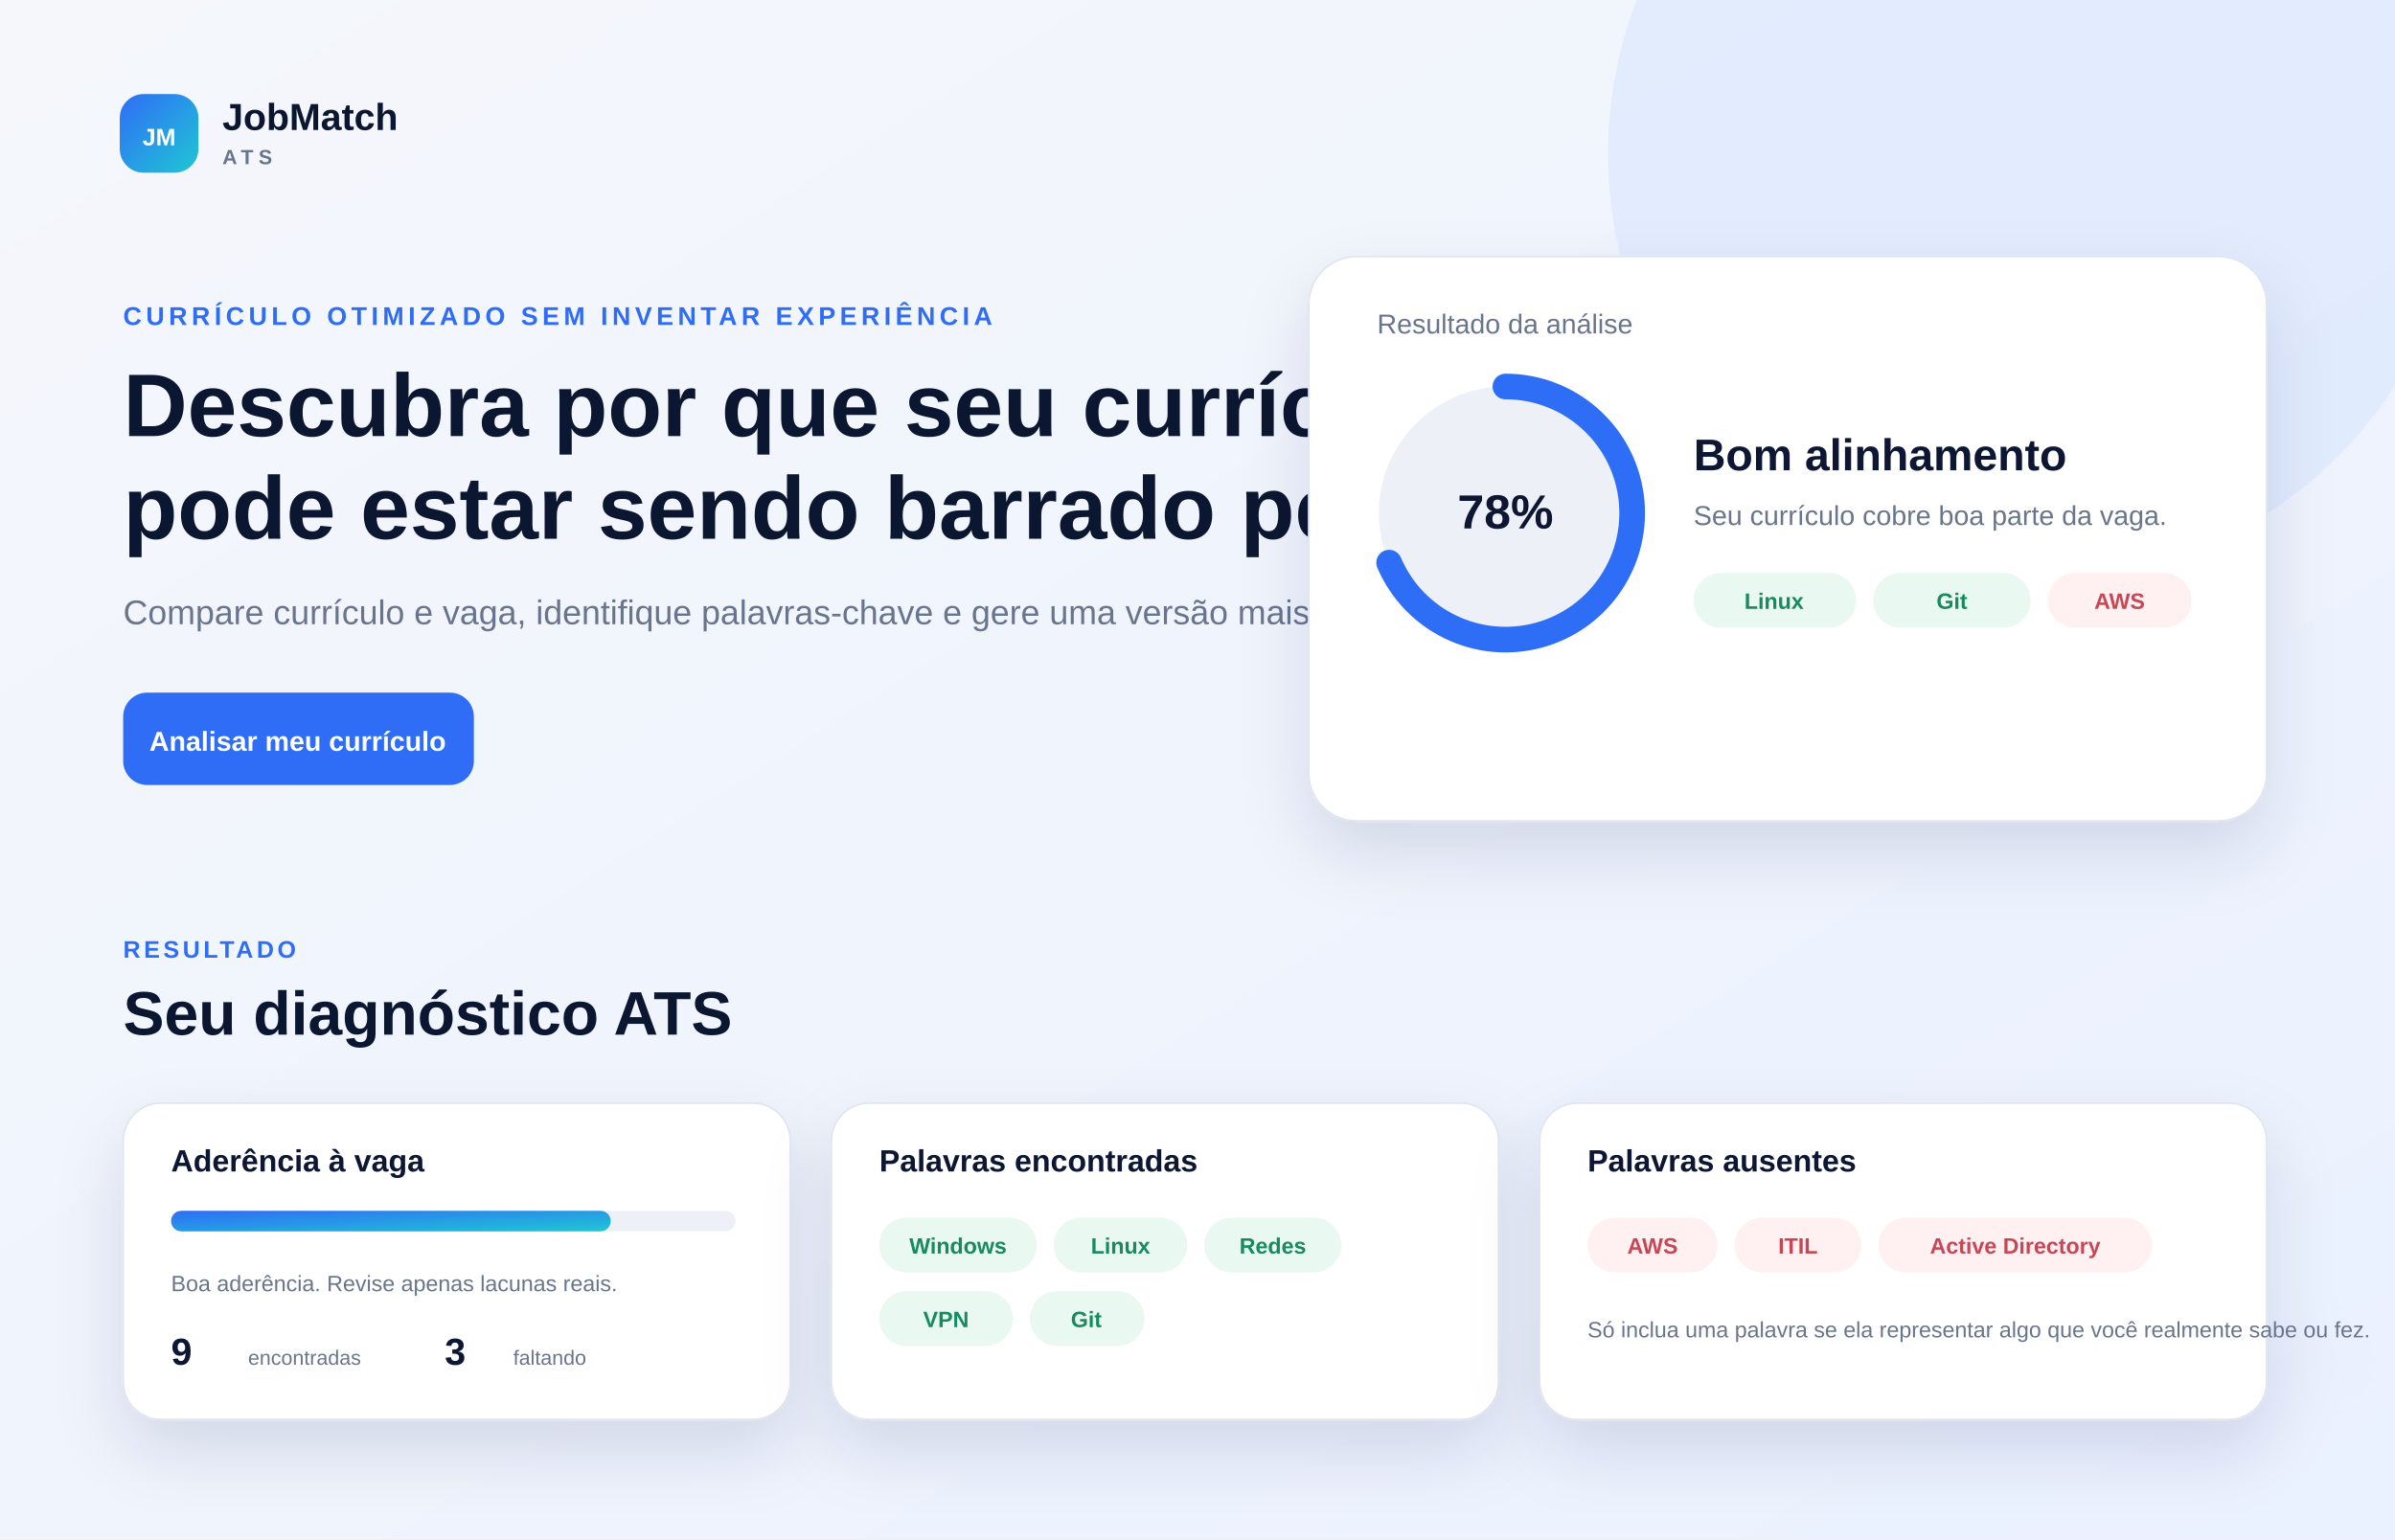
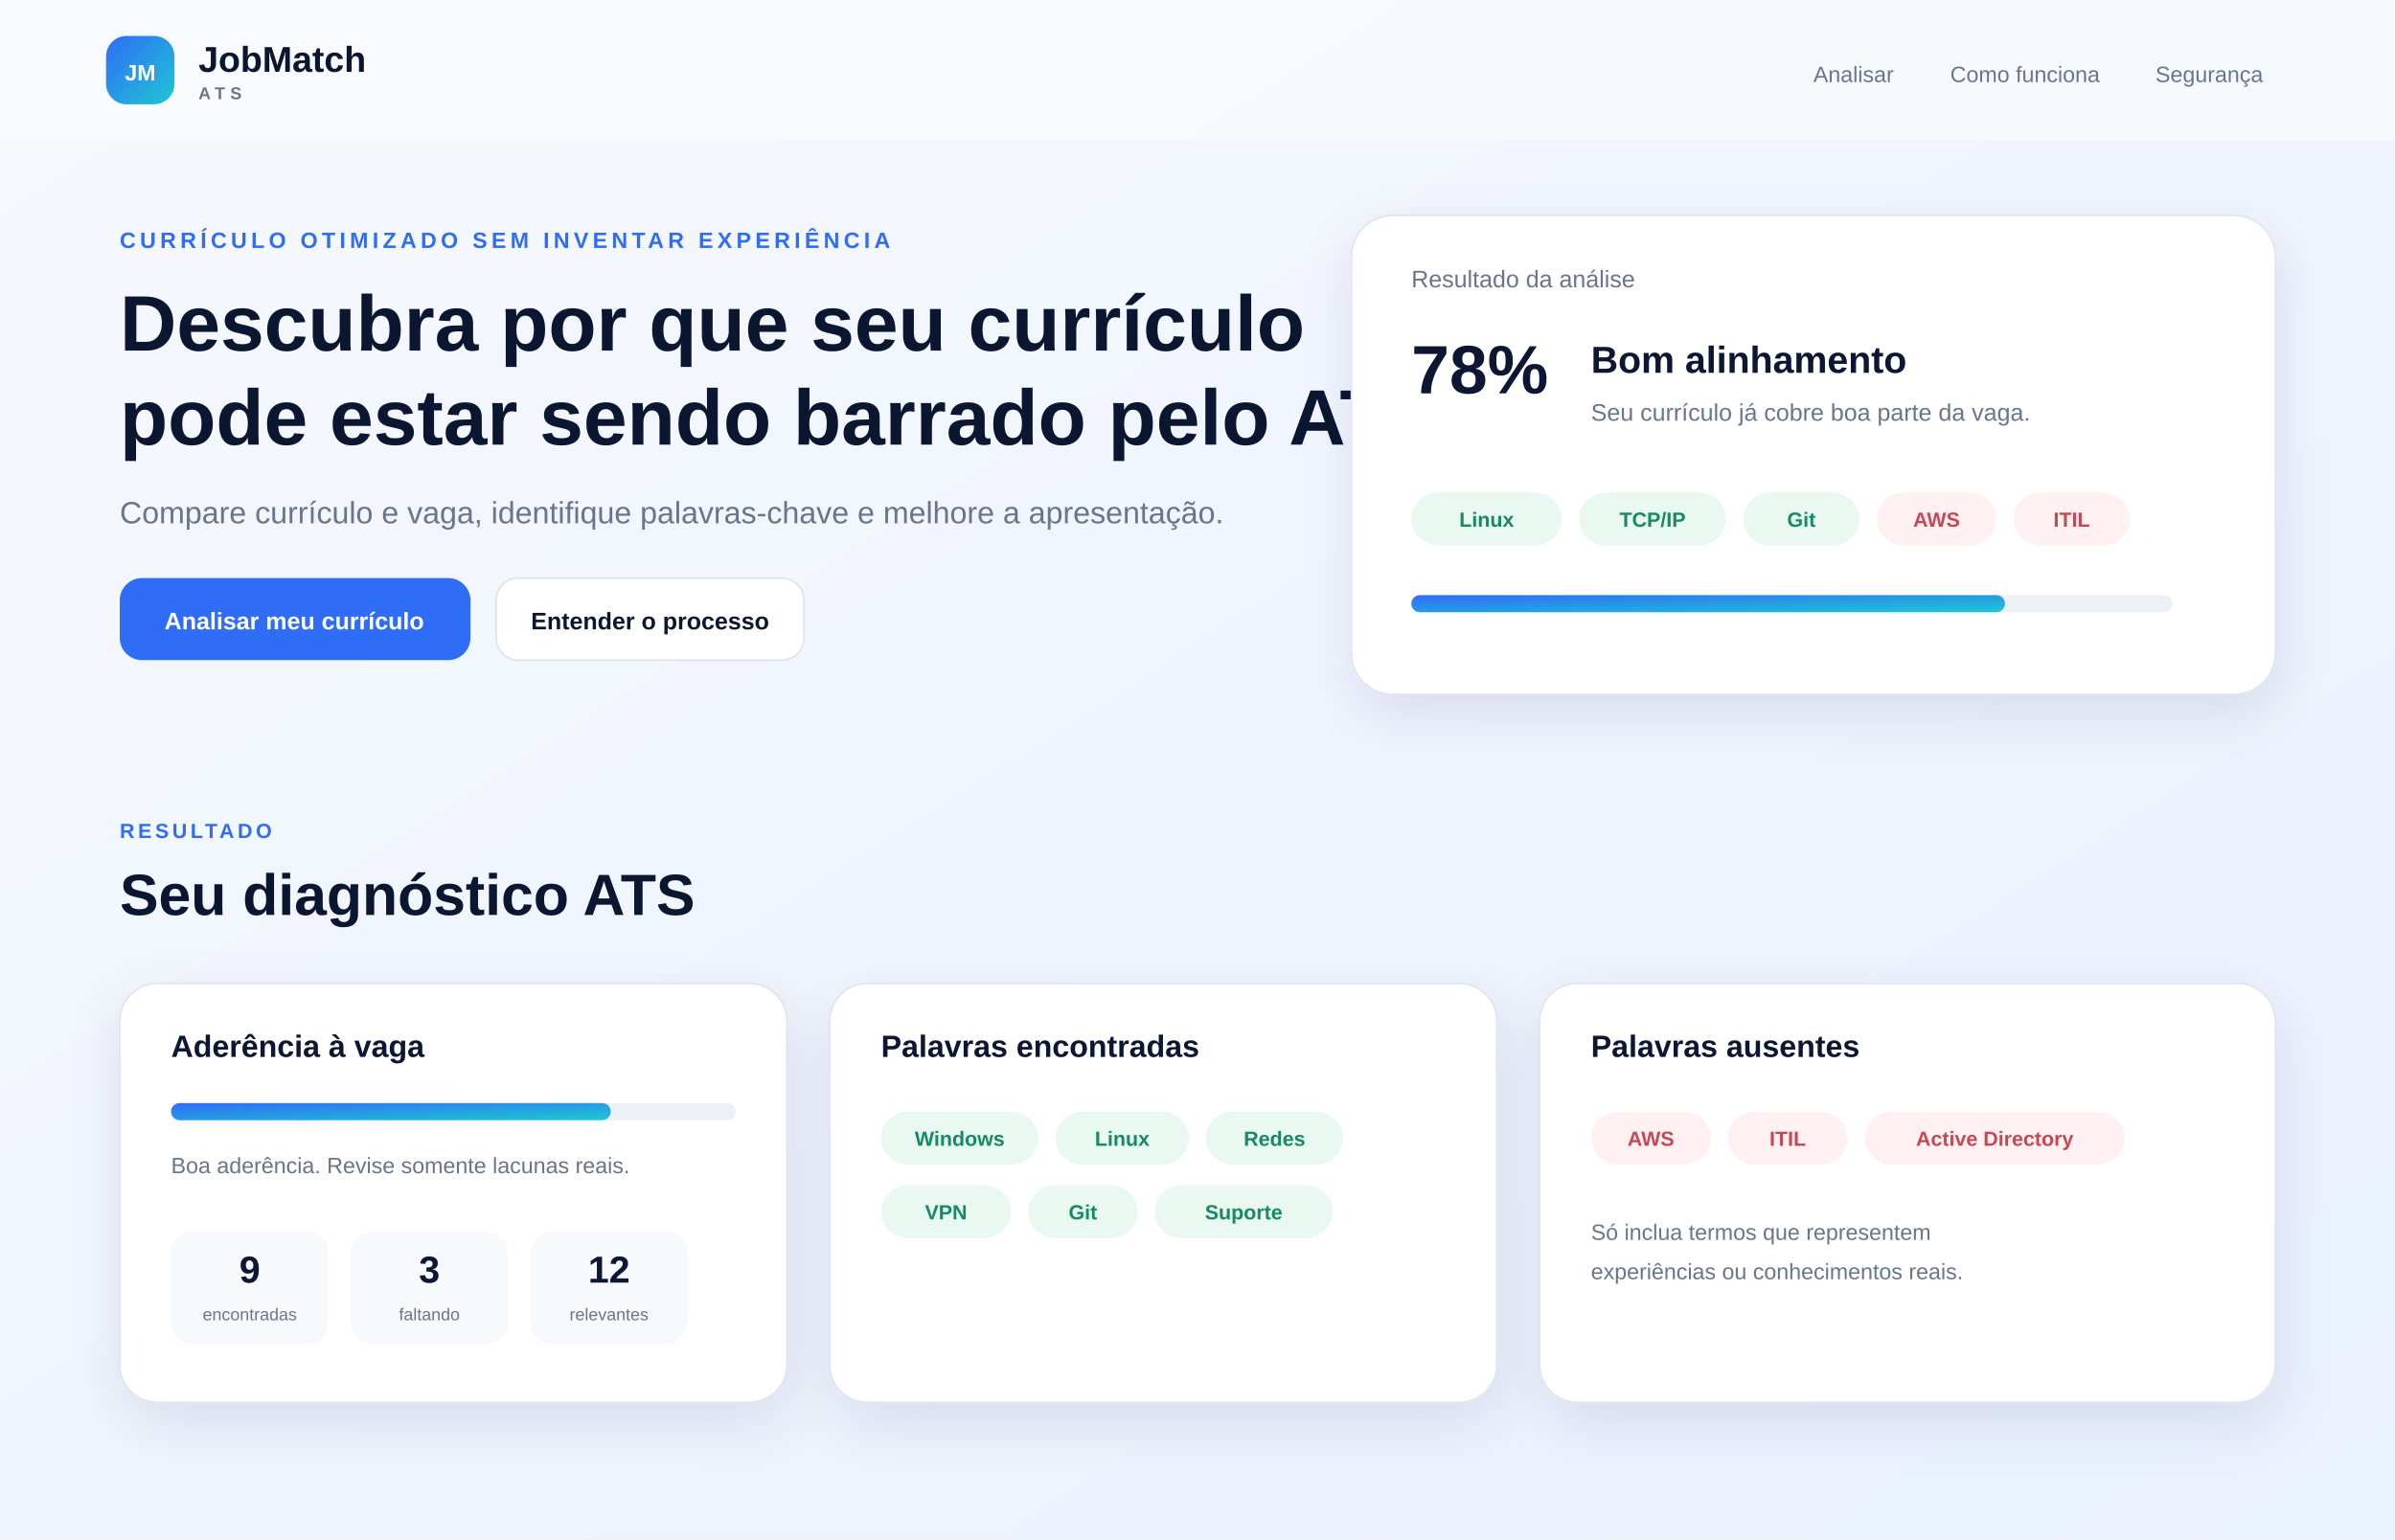
<svg xmlns="http://www.w3.org/2000/svg" width="1400" height="900" viewBox="0 0 1400 900">
  <defs>
    <linearGradient id="bg" x1="0" y1="0" x2="1" y2="1">
-       <stop offset="0" stop-color="#F5F7FB" />
+       <stop stop-color="#F6F8FC" />
      <stop offset="1" stop-color="#EAF1FF" />
    </linearGradient>
    <linearGradient id="brand" x1="0" y1="0" x2="1" y2="1">
-       <stop offset="0" stop-color="#2F6DF6" />
+       <stop stop-color="#2F6DF6" />
      <stop offset="1" stop-color="#1FC7D4" />
    </linearGradient>
-     <filter id="shadow" x="-30%" y="-30%" width="160%" height="160%">
-       <feDropShadow dx="0" dy="18" stdDeviation="20" flood-color="#14264A" flood-opacity=".12" />
+     <filter id="s" x="-20%" y="-20%" width="140%" height="140%">
+       <feDropShadow dy="12" stdDeviation="16" flood-color="#13254A" flood-opacity=".10" />
    </filter>
  </defs>
  <rect width="1400" height="900" fill="url(#bg)" />
-   <circle cx="1190" cy="90" r="250" fill="#CFE1FF" opacity=".42" />
-   <rect x="70" y="55" width="46" height="46" rx="14" fill="url(#brand)" />
-   <text x="93" y="85" text-anchor="middle" font-family="Arial,sans-serif" font-size="14" font-weight="700" fill="#fff">JM</text>
-   <text x="130" y="76" font-family="Arial,sans-serif" font-size="22" font-weight="700" fill="#0B1630">JobMatch</text>
-   <text x="130" y="96" font-family="Arial,sans-serif" font-size="12" font-weight="700" letter-spacing="3" fill="#69758D">ATS</text>
-   <text x="72" y="190" font-family="Arial,sans-serif" font-size="15" font-weight="700" letter-spacing="2.5" fill="#2F6DF6">CURRÍCULO OTIMIZADO SEM INVENTAR EXPERIÊNCIA</text>
-   <text x="72" y="255" font-family="Arial,sans-serif" font-size="52" font-weight="800" fill="#0B1630">Descubra por que seu currículo</text>
-   <text x="72" y="315" font-family="Arial,sans-serif" font-size="52" font-weight="800" fill="#0B1630">pode estar sendo barrado pelo ATS.</text>
-   <text x="72" y="365" font-family="Arial,sans-serif" font-size="20" fill="#69758D">Compare currículo e vaga, identifique palavras-chave e gere uma versão mais clara.</text>
-   <rect x="72" y="405" width="205" height="54" rx="14" fill="#2F6DF6" />
-   <text x="174" y="439" text-anchor="middle" font-family="Arial,sans-serif" font-size="16" font-weight="700" fill="#fff">Analisar meu currículo</text>
-   <g filter="url(#shadow)">
-     <rect x="765" y="150" width="560" height="330" rx="28" fill="#fff" stroke="#DFE5EF" />
-     <text x="805" y="195" font-family="Arial,sans-serif" font-size="16" fill="#69758D">Resultado da análise</text>
-     <circle cx="880" cy="300" r="74" fill="#EDF1F7" />
-     <path d="M880 226 A74 74 0 1 1 812 329" fill="none" stroke="#2F6DF6" stroke-width="15" stroke-linecap="round" />
-     <text x="880" y="309" text-anchor="middle" font-family="Arial,sans-serif" font-size="28" font-weight="800" fill="#0B1630">78%</text>
-     <text x="990" y="275" font-family="Arial,sans-serif" font-size="26" font-weight="700" fill="#0B1630">Bom alinhamento</text>
-     <text x="990" y="307" font-family="Arial,sans-serif" font-size="16" fill="#69758D">Seu currículo cobre boa parte da vaga.</text>
-     <rect x="990" y="335" width="95" height="32" rx="16" fill="#E9F8F1" />
-     <text x="1037" y="356" text-anchor="middle" font-family="Arial,sans-serif" font-size="13" font-weight="700" fill="#138A63">Linux</text>
-     <rect x="1095" y="335" width="92" height="32" rx="16" fill="#E9F8F1" />
-     <text x="1141" y="356" text-anchor="middle" font-family="Arial,sans-serif" font-size="13" font-weight="700" fill="#138A63">Git</text>
-     <rect x="1197" y="335" width="84" height="32" rx="16" fill="#FFF0F2" />
-     <text x="1239" y="356" text-anchor="middle" font-family="Arial,sans-serif" font-size="13" font-weight="700" fill="#C74755">AWS</text>
+   <rect x="0" y="0" width="1400" height="82" fill="#F8FAFD" opacity=".96" />
+   <rect x="62" y="21" width="40" height="40" rx="12" fill="url(#brand)" />
+   <text x="82" y="47" text-anchor="middle" font-family="Arial,sans-serif" font-size="13" font-weight="700" fill="#fff">JM</text>
+   <text x="116" y="42" font-family="Arial,sans-serif" font-size="21" font-weight="700" fill="#0B1630">JobMatch</text>
+   <text x="116" y="58" font-family="Arial,sans-serif" font-size="10" font-weight="700" letter-spacing="3" fill="#69758D">ATS</text>
+   <text x="1060" y="48" font-family="Arial,sans-serif" font-size="13" fill="#69758D">Analisar</text>
+   <text x="1140" y="48" font-family="Arial,sans-serif" font-size="13" fill="#69758D">Como funciona</text>
+   <text x="1260" y="48" font-family="Arial,sans-serif" font-size="13" fill="#69758D">Segurança</text>
+   <text x="70" y="145" font-family="Arial,sans-serif" font-size="13" font-weight="700" letter-spacing="2.4" fill="#2F6DF6">CURRÍCULO OTIMIZADO SEM INVENTAR EXPERIÊNCIA</text>
+   <text x="70" y="205" font-family="Arial,sans-serif" font-size="46" font-weight="800" fill="#0B1630">Descubra por que seu currículo</text>
+   <text x="70" y="260" font-family="Arial,sans-serif" font-size="46" font-weight="800" fill="#0B1630">pode estar sendo barrado pelo ATS.</text>
+   <text x="70" y="306" font-family="Arial,sans-serif" font-size="18" fill="#69758D">Compare currículo e vaga, identifique palavras-chave e melhore a apresentação.</text>
+   <rect x="70" y="338" width="205" height="48" rx="13" fill="#2F6DF6" />
+   <text x="172" y="368" text-anchor="middle" font-family="Arial,sans-serif" font-size="14" font-weight="700" fill="#fff">Analisar meu currículo</text>
+   <rect x="290" y="338" width="180" height="48" rx="13" fill="#fff" stroke="#DDE4EF" />
+   <text x="380" y="368" text-anchor="middle" font-family="Arial,sans-serif" font-size="14" font-weight="700" fill="#0B1630">Entender o processo</text>
+   <g filter="url(#s)">
+     <rect x="790" y="126" width="540" height="280" rx="24" fill="#fff" stroke="#DFE5EF" />
+     <text x="825" y="168" font-family="Arial,sans-serif" font-size="14" fill="#69758D">Resultado da análise</text>
+     <text x="825" y="230" font-family="Arial,sans-serif" font-size="40" font-weight="800" fill="#0B1630">78%</text>
+     <text x="930" y="218" font-family="Arial,sans-serif" font-size="22" font-weight="700" fill="#0B1630">Bom alinhamento</text>
+     <text x="930" y="246" font-family="Arial,sans-serif" font-size="14" fill="#69758D">Seu currículo já cobre boa parte da vaga.</text>
+     <rect x="825" y="288" width="88" height="31" rx="16" fill="#E9F8F1" />
+     <text x="869" y="308" text-anchor="middle" font-family="Arial,sans-serif" font-size="12" font-weight="700" fill="#138A63">Linux</text>
+     <rect x="923" y="288" width="86" height="31" rx="16" fill="#E9F8F1" />
+     <text x="966" y="308" text-anchor="middle" font-family="Arial,sans-serif" font-size="12" font-weight="700" fill="#138A63">TCP/IP</text>
+     <rect x="1019" y="288" width="68" height="31" rx="16" fill="#E9F8F1" />
+     <text x="1053" y="308" text-anchor="middle" font-family="Arial,sans-serif" font-size="12" font-weight="700" fill="#138A63">Git</text>
+     <rect x="1097" y="288" width="70" height="31" rx="16" fill="#FFF0F2" />
+     <text x="1132" y="308" text-anchor="middle" font-family="Arial,sans-serif" font-size="12" font-weight="700" fill="#C74755">AWS</text>
+     <rect x="1177" y="288" width="68" height="31" rx="16" fill="#FFF0F2" />
+     <text x="1211" y="308" text-anchor="middle" font-family="Arial,sans-serif" font-size="12" font-weight="700" fill="#C74755">ITIL</text>
+     <rect x="825" y="348" width="445" height="10" rx="5" fill="#EDF1F7" />
+     <rect x="825" y="348" width="347" height="10" rx="5" fill="url(#brand)" />
  </g>
-   <text x="72" y="560" font-family="Arial,sans-serif" font-size="14" font-weight="700" letter-spacing="2" fill="#2F6DF6">RESULTADO</text>
-   <text x="72" y="605" font-family="Arial,sans-serif" font-size="36" font-weight="800" fill="#0B1630">Seu diagnóstico ATS</text>
-   <g filter="url(#shadow)">
-     <rect x="72" y="645" width="390" height="185" rx="22" fill="#fff" stroke="#DFE5EF" />
-     <text x="100" y="685" font-family="Arial,sans-serif" font-size="18" font-weight="700" fill="#0B1630">Aderência à vaga</text>
-     <rect x="100" y="708" width="330" height="12" rx="6" fill="#EDF1F7" />
-     <rect x="100" y="708" width="257" height="12" rx="6" fill="url(#brand)" />
-     <text x="100" y="755" font-family="Arial,sans-serif" font-size="13" fill="#69758D">Boa aderência. Revise apenas lacunas reais.</text>
-     <text x="100" y="798" font-family="Arial,sans-serif" font-size="22" font-weight="800" fill="#0B1630">9</text>
-     <text x="145" y="798" font-family="Arial,sans-serif" font-size="12" fill="#69758D">encontradas</text>
-     <text x="260" y="798" font-family="Arial,sans-serif" font-size="22" font-weight="800" fill="#0B1630">3</text>
-     <text x="300" y="798" font-family="Arial,sans-serif" font-size="12" fill="#69758D">faltando</text>
+   <text x="70" y="490" font-family="Arial,sans-serif" font-size="12" font-weight="700" letter-spacing="2" fill="#2F6DF6">RESULTADO</text>
+   <text x="70" y="535" font-family="Arial,sans-serif" font-size="34" font-weight="800" fill="#0B1630">Seu diagnóstico ATS</text>
+   <g filter="url(#s)">
+     <rect x="70" y="575" width="390" height="245" rx="22" fill="#fff" stroke="#DFE5EF" />
+     <text x="100" y="618" font-family="Arial,sans-serif" font-size="18" font-weight="700" fill="#0B1630">Aderência à vaga</text>
+     <rect x="100" y="645" width="330" height="10" rx="5" fill="#EDF1F7" />
+     <rect x="100" y="645" width="257" height="10" rx="5" fill="url(#brand)" />
+     <text x="100" y="686" font-family="Arial,sans-serif" font-size="13" fill="#69758D">Boa aderência. Revise somente lacunas reais.</text>
+     <rect x="100" y="720" width="92" height="66" rx="13" fill="#F7F9FC" />
+     <text x="146" y="750" text-anchor="middle" font-family="Arial,sans-serif" font-size="22" font-weight="800" fill="#0B1630">9</text>
+     <text x="146" y="772" text-anchor="middle" font-family="Arial,sans-serif" font-size="10" fill="#69758D">encontradas</text>
+     <rect x="205" y="720" width="92" height="66" rx="13" fill="#F7F9FC" />
+     <text x="251" y="750" text-anchor="middle" font-family="Arial,sans-serif" font-size="22" font-weight="800" fill="#0B1630">3</text>
+     <text x="251" y="772" text-anchor="middle" font-family="Arial,sans-serif" font-size="10" fill="#69758D">faltando</text>
+     <rect x="310" y="720" width="92" height="66" rx="13" fill="#F7F9FC" />
+     <text x="356" y="750" text-anchor="middle" font-family="Arial,sans-serif" font-size="22" font-weight="800" fill="#0B1630">12</text>
+     <text x="356" y="772" text-anchor="middle" font-family="Arial,sans-serif" font-size="10" fill="#69758D">relevantes</text>
  </g>
-   <g filter="url(#shadow)">
-     <rect x="486" y="645" width="390" height="185" rx="22" fill="#fff" stroke="#DFE5EF" />
-     <text x="514" y="685" font-family="Arial,sans-serif" font-size="18" font-weight="700" fill="#0B1630">Palavras encontradas</text>
-     <rect x="514" y="712" width="92" height="32" rx="16" fill="#E9F8F1" />
-     <text x="560" y="733" text-anchor="middle" font-family="Arial,sans-serif" font-size="13" font-weight="700" fill="#138A63">Windows</text>
-     <rect x="616" y="712" width="78" height="32" rx="16" fill="#E9F8F1" />
-     <text x="655" y="733" text-anchor="middle" font-family="Arial,sans-serif" font-size="13" font-weight="700" fill="#138A63">Linux</text>
-     <rect x="704" y="712" width="80" height="32" rx="16" fill="#E9F8F1" />
-     <text x="744" y="733" text-anchor="middle" font-family="Arial,sans-serif" font-size="13" font-weight="700" fill="#138A63">Redes</text>
-     <rect x="514" y="755" width="78" height="32" rx="16" fill="#E9F8F1" />
-     <text x="553" y="776" text-anchor="middle" font-family="Arial,sans-serif" font-size="13" font-weight="700" fill="#138A63">VPN</text>
-     <rect x="602" y="755" width="67" height="32" rx="16" fill="#E9F8F1" />
-     <text x="635" y="776" text-anchor="middle" font-family="Arial,sans-serif" font-size="13" font-weight="700" fill="#138A63">Git</text>
+   <g filter="url(#s)">
+     <rect x="485" y="575" width="390" height="245" rx="22" fill="#fff" stroke="#DFE5EF" />
+     <text x="515" y="618" font-family="Arial,sans-serif" font-size="18" font-weight="700" fill="#0B1630">Palavras encontradas</text>
+     <rect x="515" y="650" width="92" height="31" rx="16" fill="#E9F8F1" />
+     <text x="561" y="670" text-anchor="middle" font-family="Arial,sans-serif" font-size="12" font-weight="700" fill="#138A63">Windows</text>
+     <rect x="617" y="650" width="78" height="31" rx="16" fill="#E9F8F1" />
+     <text x="656" y="670" text-anchor="middle" font-family="Arial,sans-serif" font-size="12" font-weight="700" fill="#138A63">Linux</text>
+     <rect x="705" y="650" width="80" height="31" rx="16" fill="#E9F8F1" />
+     <text x="745" y="670" text-anchor="middle" font-family="Arial,sans-serif" font-size="12" font-weight="700" fill="#138A63">Redes</text>
+     <rect x="515" y="693" width="76" height="31" rx="16" fill="#E9F8F1" />
+     <text x="553" y="713" text-anchor="middle" font-family="Arial,sans-serif" font-size="12" font-weight="700" fill="#138A63">VPN</text>
+     <rect x="601" y="693" width="64" height="31" rx="16" fill="#E9F8F1" />
+     <text x="633" y="713" text-anchor="middle" font-family="Arial,sans-serif" font-size="12" font-weight="700" fill="#138A63">Git</text>
+     <rect x="675" y="693" width="104" height="31" rx="16" fill="#E9F8F1" />
+     <text x="727" y="713" text-anchor="middle" font-family="Arial,sans-serif" font-size="12" font-weight="700" fill="#138A63">Suporte</text>
  </g>
-   <g filter="url(#shadow)">
-     <rect x="900" y="645" width="425" height="185" rx="22" fill="#fff" stroke="#DFE5EF" />
-     <text x="928" y="685" font-family="Arial,sans-serif" font-size="18" font-weight="700" fill="#0B1630">Palavras ausentes</text>
-     <rect x="928" y="712" width="76" height="32" rx="16" fill="#FFF0F2" />
-     <text x="966" y="733" text-anchor="middle" font-family="Arial,sans-serif" font-size="13" font-weight="700" fill="#C74755">AWS</text>
-     <rect x="1014" y="712" width="74" height="32" rx="16" fill="#FFF0F2" />
-     <text x="1051" y="733" text-anchor="middle" font-family="Arial,sans-serif" font-size="13" font-weight="700" fill="#C74755">ITIL</text>
-     <rect x="1098" y="712" width="160" height="32" rx="16" fill="#FFF0F2" />
-     <text x="1178" y="733" text-anchor="middle" font-family="Arial,sans-serif" font-size="13" font-weight="700" fill="#C74755">Active Directory</text>
-     <text x="928" y="782" font-family="Arial,sans-serif" font-size="13" fill="#69758D">Só inclua uma palavra se ela representar algo que você realmente sabe ou fez.</text>
+   <g filter="url(#s)">
+     <rect x="900" y="575" width="430" height="245" rx="22" fill="#fff" stroke="#DFE5EF" />
+     <text x="930" y="618" font-family="Arial,sans-serif" font-size="18" font-weight="700" fill="#0B1630">Palavras ausentes</text>
+     <rect x="930" y="650" width="70" height="31" rx="16" fill="#FFF0F2" />
+     <text x="965" y="670" text-anchor="middle" font-family="Arial,sans-serif" font-size="12" font-weight="700" fill="#C74755">AWS</text>
+     <rect x="1010" y="650" width="70" height="31" rx="16" fill="#FFF0F2" />
+     <text x="1045" y="670" text-anchor="middle" font-family="Arial,sans-serif" font-size="12" font-weight="700" fill="#C74755">ITIL</text>
+     <rect x="1090" y="650" width="152" height="31" rx="16" fill="#FFF0F2" />
+     <text x="1166" y="670" text-anchor="middle" font-family="Arial,sans-serif" font-size="12" font-weight="700" fill="#C74755">Active Directory</text>
+     <text x="930" y="725" font-family="Arial,sans-serif" font-size="13" fill="#69758D">Só inclua termos que representem</text>
+     <text x="930" y="748" font-family="Arial,sans-serif" font-size="13" fill="#69758D">experiências ou conhecimentos reais.</text>
  </g>
</svg>
